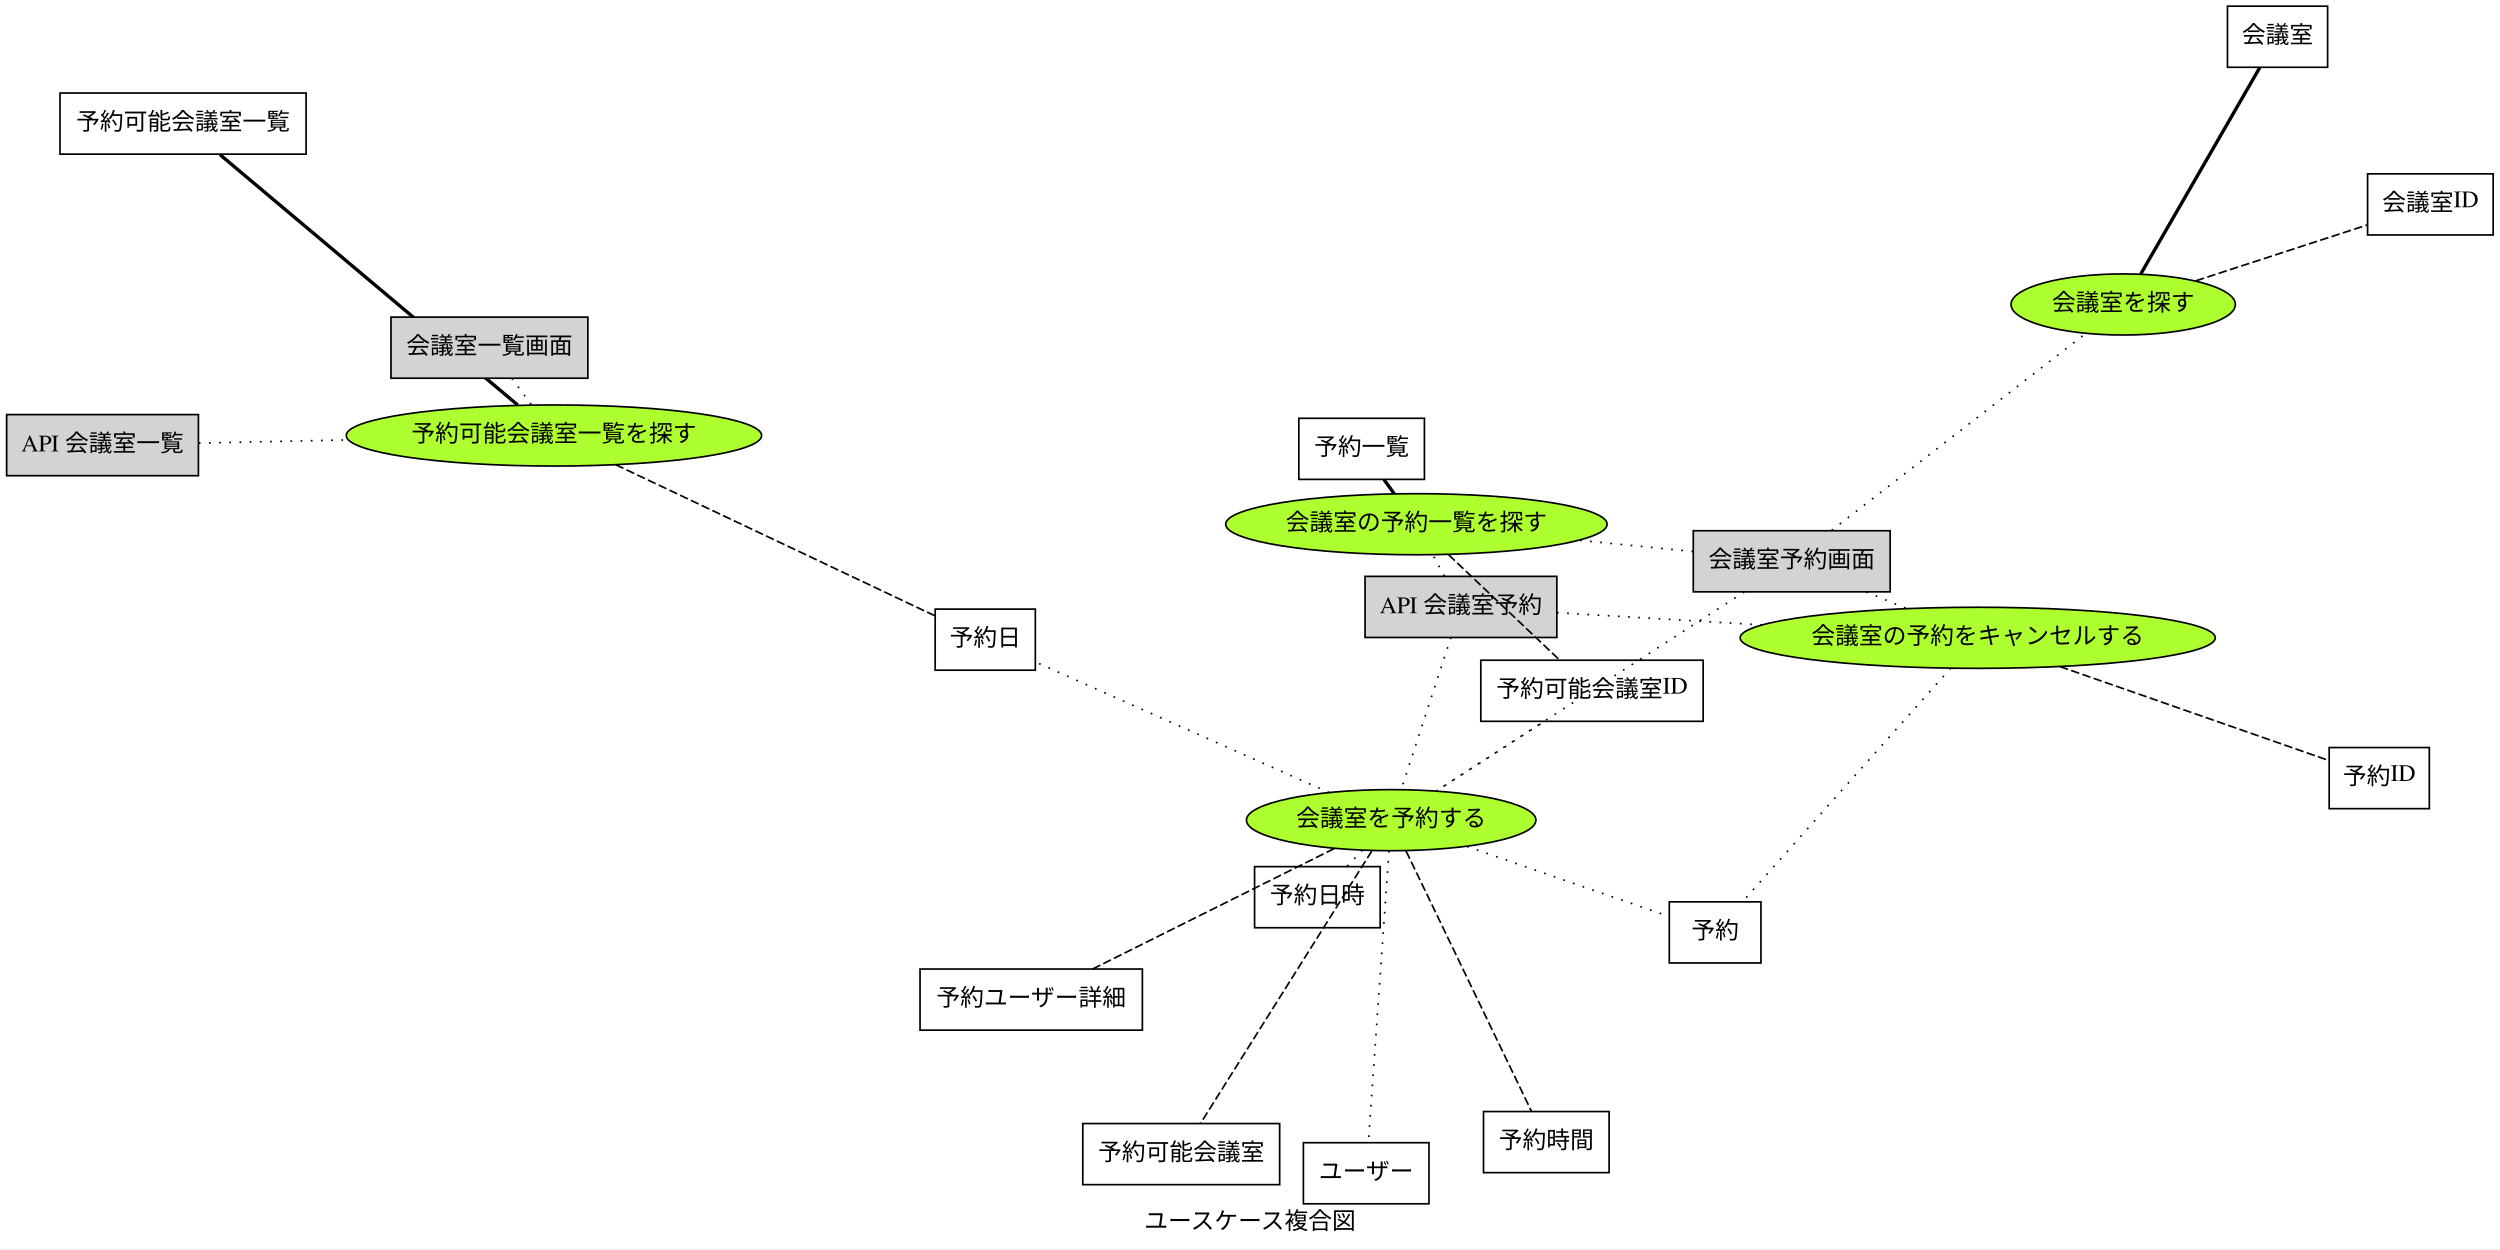
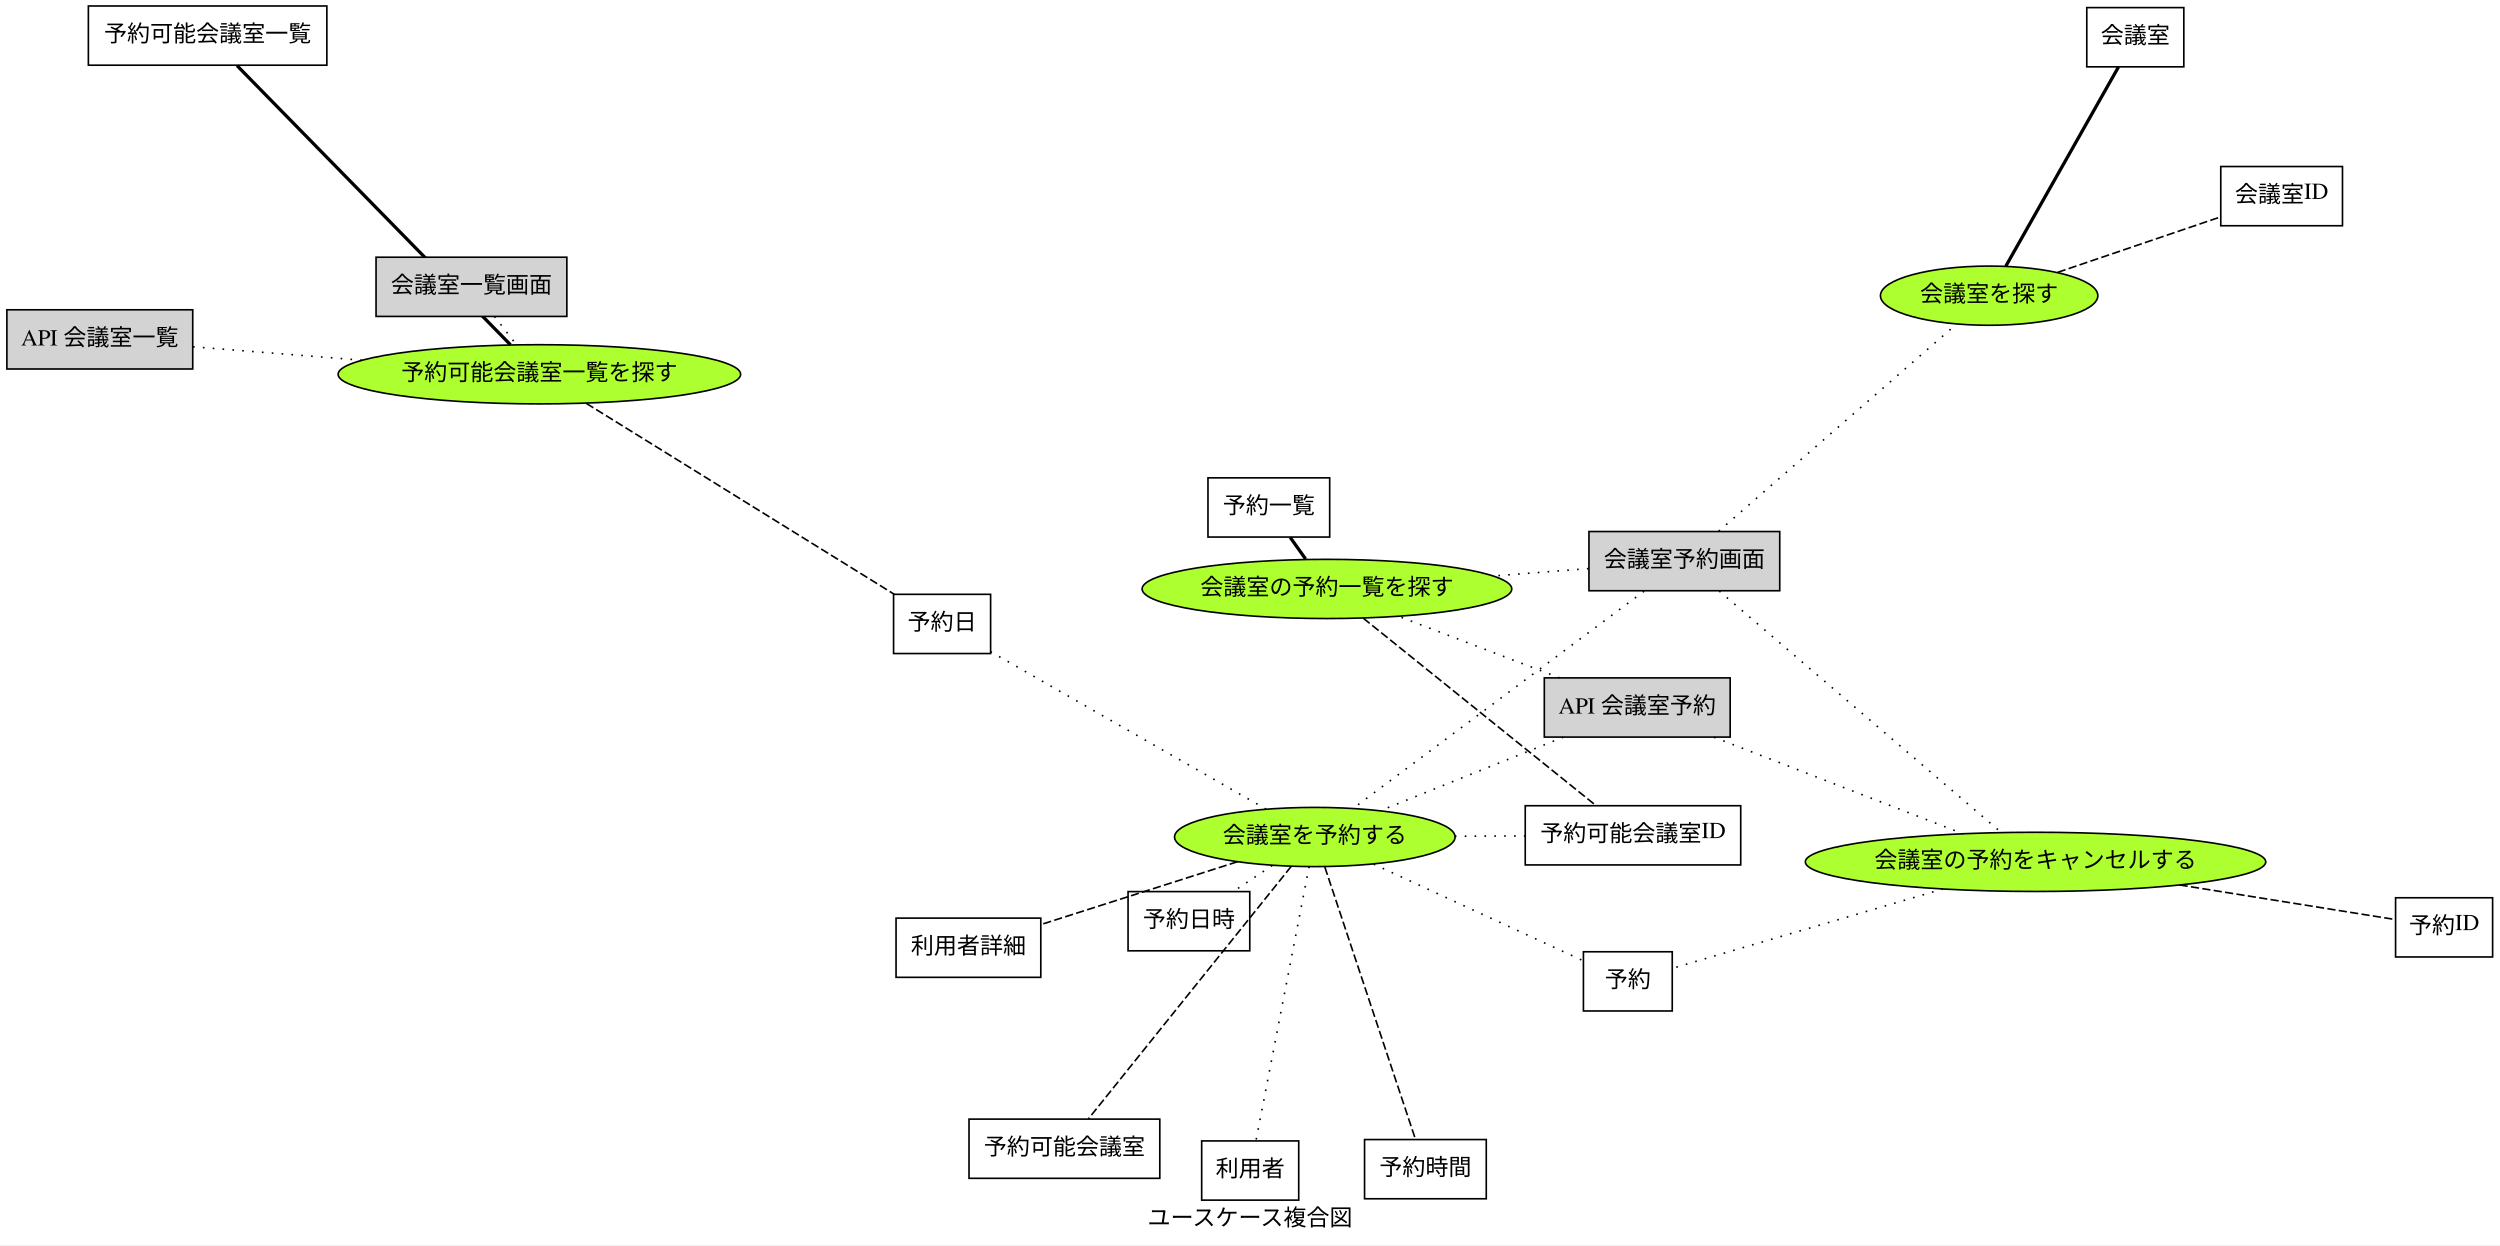
- <svg xmlns="http://www.w3.org/2000/svg" xmlns:xlink="http://www.w3.org/1999/xlink" width="1473px" height="736px" viewBox="0.00 0.00 1473.00 736.00">
-   <g id="graph0" class="graph" transform="scale(1.0 1.0) rotate(0) translate(4 709)">
-     <polygon fill="white" stroke="transparent" points="-4,27 -4,-709 1469,-709 1469,27 -4,27" />
-     <text text-anchor="middle" x="732.5" y="15.2" font-family="Times,serif" font-size="14.00">ユースケース複合図</text>
+ <svg xmlns="http://www.w3.org/2000/svg" xmlns:xlink="http://www.w3.org/1999/xlink" width="1520px" height="757px" viewBox="0.00 0.00 1520.00 757.00">
+   <g id="graph0" class="graph" transform="scale(1.0 1.0) rotate(0) translate(4 730)">
+     <polygon fill="white" stroke="transparent" points="-4,27 -4,-730 1516,-730 1516,27 -4,27" />
+     <text text-anchor="middle" x="756" y="15.2" font-family="Times,serif" font-size="14.00">ユースケース複合図</text>
    <g id="node1" class="node">
      <g id="a_node1">
        <a xlink:href="https://github.com/system-sekkei/library/tree/master/src/main/java/mrs/application/coordinator/reservation/ReservationCoordinator.java" xlink:title="ReservationCoordinator.cancelReservedMeetingRoom(ReservationId)">
-           <ellipse fill="greenyellow" stroke="black" cx="1161.27" cy="-333.2" rx="139.98" ry="18" />
-           <text text-anchor="middle" x="1161.27" y="-329.5" font-family="Times,serif" font-size="14.00">
+           <ellipse fill="greenyellow" stroke="black" cx="1233.6" cy="-205.98" rx="139.98" ry="18" />
+           <text text-anchor="middle" x="1233.6" y="-202.28" font-family="Times,serif" font-size="14.00">
                        会議室の予約をキャンセルする
                    </text>
        </a>
      </g>
    </g>
    <g id="node2" class="node">
      <g id="a_node2">
        <a xlink:title="ReservationId">
-           <polygon fill="none" stroke="black" points="1427.36,-268.54 1368.36,-268.54 1368.36,-232.54 1427.36,-232.54 1427.36,-268.54" />
-           <text text-anchor="middle" x="1397.86" y="-246.84" font-family="Times,serif" font-size="14.00">
+           <polygon fill="none" stroke="black" points="1511.51,-184.16 1452.51,-184.16 1452.51,-148.16 1511.51,-148.16 1511.51,-184.16" />
+           <text text-anchor="middle" x="1482.01" y="-162.46" font-family="Times,serif" font-size="14.00">
                        予約ID
                    </text>
        </a>
      </g>
    </g>
    <g id="edge1" class="edge">
-       <path fill="none" stroke="black" stroke-dasharray="5,2" d="M1209.72,-316.27C1257.31,-299.65 1328.39,-274.81 1368.16,-260.92" />
+       <path fill="none" stroke="black" stroke-dasharray="5,2" d="M1321.18,-191.94C1367,-184.6 1420.11,-176.08 1452.38,-170.91" />
    </g>
    <g id="node3" class="node">
      <g id="a_node3">
        <a xlink:title="Reservation">
-           <polygon fill="none" stroke="black" points="1033.55,-177.62 979.55,-177.62 979.55,-141.62 1033.55,-141.62 1033.55,-177.62" />
-           <text text-anchor="middle" x="1006.55" y="-155.92" font-family="Times,serif" font-size="14.00">予約
+           <polygon fill="none" stroke="black" points="1012.72,-151.33 958.72,-151.33 958.72,-115.33 1012.72,-115.33 1012.72,-151.33" />
+           <text text-anchor="middle" x="985.72" y="-129.63" font-family="Times,serif" font-size="14.00">予約
                    </text>
        </a>
      </g>
    </g>
    <g id="edge2" class="edge">
-       <path fill="none" stroke="black" stroke-dasharray="1,5" d="M1145.3,-315.28C1115.65,-282.01 1052.43,-211.09 1022.67,-177.7" />
+       <path fill="none" stroke="black" stroke-dasharray="1,5" d="M1177.35,-189.5C1125.93,-174.42 1052.08,-152.78 1012.77,-141.26" />
    </g>
    <g id="node4" class="node">
      <g id="a_node4">
        <a xlink:title="ReservationsController">
-           <polygon fill="lightgray" stroke="black" points="913.28,-369.4 800.28,-369.4 800.28,-333.4 913.28,-333.4 913.28,-369.4" />
-           <text text-anchor="middle" x="856.78" y="-347.7" font-family="Times,serif" font-size="14.00">API
+           <polygon fill="lightgray" stroke="black" points="1047.94,-317.85 934.94,-317.85 934.94,-281.85 1047.94,-281.85 1047.94,-317.85" />
+           <text text-anchor="middle" x="991.44" y="-296.15" font-family="Times,serif" font-size="14.00">API
                        会議室予約
                    </text>
        </a>
      </g>
    </g>
    <g id="edge3" class="edge">
-       <path fill="none" stroke="black" stroke-dasharray="1,5" d="M913.34,-348.02C947.39,-345.99 992.19,-343.31 1034.32,-340.79" />
+       <path fill="none" stroke="black" stroke-dasharray="1,5" d="M1038.13,-281.75C1081.84,-264.81 1146.66,-239.68 1189.5,-223.07" />
    </g>
    <g id="node6" class="node">
      <g id="a_node6">
        <a xlink:href="https://github.com/system-sekkei/library/tree/master/src/main/java/mrs/application/coordinator/reservation/ReservationCoordinator.java" xlink:title="ReservationCoordinator.reserveMeetingRoom(ReservedTime, ReservableRoom, ReservationUserDetails)">
-           <ellipse fill="greenyellow" stroke="black" cx="815.69" cy="-225.76" rx="85.29" ry="18" />
-           <text text-anchor="middle" x="815.69" y="-222.06" font-family="Times,serif" font-size="14.00">
+           <ellipse fill="greenyellow" stroke="black" cx="795.41" cy="-221.1" rx="85.29" ry="18" />
+           <text text-anchor="middle" x="795.41" y="-217.4" font-family="Times,serif" font-size="14.00">
                        会議室を予約する
                    </text>
        </a>
      </g>
    </g>
    <g id="edge13" class="edge">
-       <path fill="none" stroke="black" stroke-dasharray="1,5" d="M850.89,-333.4C843.08,-309.52 829.37,-267.6 821.57,-243.73" />
+       <path fill="none" stroke="black" stroke-dasharray="1,5" d="M946.47,-281.78C912.9,-268.3 867.44,-250.04 835.19,-237.08" />
    </g>
    <g id="node21" class="node">
      <g id="a_node21">
        <a xlink:href="https://github.com/system-sekkei/library/tree/master/src/main/java/mrs/application/coordinator/reservation/ReservationCoordinator.java" xlink:title="ReservationCoordinator.searchReservations(ReservableRoomId)">
-           <ellipse fill="greenyellow" stroke="black" cx="830.54" cy="-400.13" rx="112.38" ry="18" />
-           <text text-anchor="middle" x="830.54" y="-396.43" font-family="Times,serif" font-size="14.00">
+           <ellipse fill="greenyellow" stroke="black" cx="802.78" cy="-371.92" rx="112.38" ry="18" />
+           <text text-anchor="middle" x="802.78" y="-368.22" font-family="Times,serif" font-size="14.00">
                        会議室の予約一覧を探す
                    </text>
        </a>
      </g>
    </g>
    <g id="edge24" class="edge">
-       <path fill="none" stroke="black" stroke-dasharray="1,5" d="M847.01,-369.55C844.79,-373.66 842.44,-378.03 840.23,-382.13" />
+       <path fill="none" stroke="black" stroke-dasharray="1,5" d="M944.32,-317.85C914.31,-329.32 875.7,-344.07 846.39,-355.26" />
    </g>
    <g id="node5" class="node">
      <g id="a_node5">
        <a xlink:title="ReservationsController">
-           <polygon fill="lightgray" stroke="black" points="1109.68,-396.29 993.68,-396.29 993.68,-360.29 1109.68,-360.29 1109.68,-396.29" />
-           <text text-anchor="middle" x="1051.68" y="-374.59" font-family="Times,serif" font-size="14.00">
+           <polygon fill="lightgray" stroke="black" points="1078.08,-406.83 962.08,-406.83 962.08,-370.83 1078.08,-370.83 1078.08,-406.83" />
+           <text text-anchor="middle" x="1020.08" y="-385.13" font-family="Times,serif" font-size="14.00">
                        会議室予約画面
                    </text>
        </a>
      </g>
    </g>
    <g id="edge4" class="edge">
-       <path fill="none" stroke="black" stroke-dasharray="1,5" d="M1095.62,-360.21C1103.48,-356.98 1111.65,-353.61 1119.45,-350.41" />
+       <path fill="none" stroke="black" stroke-dasharray="1,5" d="M1041.33,-370.63C1082.36,-335.49 1172.03,-258.7 1212.75,-223.84" />
    </g>
    <g id="edge14" class="edge">
-       <path fill="none" stroke="black" stroke-dasharray="1,5" d="M1023.68,-360.19C977.78,-330.52 887.12,-271.93 842.2,-242.9" />
+       <path fill="none" stroke="black" stroke-dasharray="1,5" d="M995.61,-370.56C952.05,-338.04 861.63,-270.54 818.84,-238.59" />
    </g>
    <g id="node14" class="node">
      <g id="a_node14">
        <a xlink:href="https://github.com/system-sekkei/library/tree/master/src/main/java/mrs/application/coordinator/reservation/ReservationCoordinator.java" xlink:title="ReservationCoordinator.searchMeetingRoom(RoomId)">
-           <ellipse fill="greenyellow" stroke="black" cx="1246.99" cy="-529.61" rx="66.09" ry="18" />
-           <text text-anchor="middle" x="1246.99" y="-525.91" font-family="Times,serif" font-size="14.00">
+           <ellipse fill="greenyellow" stroke="black" cx="1205.4" cy="-550.23" rx="66.09" ry="18" />
+           <text text-anchor="middle" x="1205.4" y="-546.53" font-family="Times,serif" font-size="14.00">
                        会議室を探す
                    </text>
        </a>
      </g>
    </g>
    <g id="edge17" class="edge">
-       <path fill="none" stroke="black" stroke-dasharray="1,5" d="M1075.24,-396.54C1113.29,-426.02 1187.74,-483.7 1224.85,-512.46" />
+       <path fill="none" stroke="black" stroke-dasharray="1,5" d="M1040.97,-407.03C1076.95,-438.36 1150.09,-502.07 1185.42,-532.83" />
    </g>
    <g id="edge25" class="edge">
-       <path fill="none" stroke="black" stroke-dasharray="1,5" d="M993.58,-384.03C972.98,-386.06 949.21,-388.41 926.31,-390.67" />
+       <path fill="none" stroke="black" stroke-dasharray="1,5" d="M961.84,-384.3C943.99,-382.91 923.81,-381.34 903.96,-379.8" />
    </g>
    <g id="edge8" class="edge">
-       <path fill="none" stroke="black" stroke-dasharray="1,5" d="M860.44,-210.25C897.35,-197.46 948.51,-179.73 979.47,-169" />
+       <path fill="none" stroke="black" stroke-dasharray="1,5" d="M831.21,-204.59C868.25,-187.51 925.27,-161.21 958.7,-145.8" />
    </g>
    <g id="node7" class="node">
      <g id="a_node7">
        <a xlink:title="ReservationUserDetails">
-           <polygon fill="none" stroke="black" points="669.09,-138.04 538.09,-138.04 538.09,-102.04 669.09,-102.04 669.09,-138.04" />
-           <text text-anchor="middle" x="603.59" y="-116.34" font-family="Times,serif" font-size="14.00">
-                         予約ユーザー詳細
+           <polygon fill="none" stroke="black" points="628.8,-171.78 540.8,-171.78 540.8,-135.78 628.8,-135.78 628.8,-171.78" />
+           <text text-anchor="middle" x="584.8" y="-150.08" font-family="Times,serif" font-size="14.00">利用者詳細
                    </text>
        </a>
      </g>
    </g>
    <g id="edge5" class="edge">
-       <path fill="none" stroke="black" stroke-dasharray="5,2" d="M782.08,-209.01C743.3,-189.68 679.77,-158.01 639.88,-138.13" />
+       <path fill="none" stroke="black" stroke-dasharray="5,2" d="M748.41,-206.08C712.76,-194.68 664.11,-179.13 629.14,-167.95" />
    </g>
    <g id="node8" class="node">
      <g id="a_node8">
        <a xlink:title="ReservedTime">
-           <polygon fill="none" stroke="black" points="944.08,-54.08 870.08,-54.08 870.08,-18.08 944.08,-18.08 944.08,-54.08" />
-           <text text-anchor="middle" x="907.08" y="-32.38" font-family="Times,serif" font-size="14.00">予約時間
+           <polygon fill="none" stroke="black" points="899.65,-37.15 825.65,-37.15 825.65,-1.15 899.65,-1.15 899.65,-37.15" />
+           <text text-anchor="middle" x="862.65" y="-15.45" font-family="Times,serif" font-size="14.00">予約時間
                    </text>
        </a>
      </g>
    </g>
    <g id="edge6" class="edge">
-       <path fill="none" stroke="black" stroke-dasharray="5,2" d="M824.45,-207.57C841.92,-171.32 880.9,-90.42 898.34,-54.21" />
+       <path fill="none" stroke="black" stroke-dasharray="5,2" d="M801.5,-202.82C814.3,-164.37 843.88,-75.53 856.62,-37.24" />
    </g>
    <g id="node9" class="node">
      <g id="a_node9">
        <a xlink:title="ReservableRoom">
-           <polygon fill="none" stroke="black" points="749.98,-47 633.98,-47 633.98,-11 749.98,-11 749.98,-47" />
-           <text text-anchor="middle" x="691.98" y="-25.3" font-family="Times,serif" font-size="14.00">
+           <polygon fill="none" stroke="black" points="701.16,-49.58 585.16,-49.58 585.16,-13.58 701.16,-13.58 701.16,-49.58" />
+           <text text-anchor="middle" x="643.16" y="-27.88" font-family="Times,serif" font-size="14.00">
                        予約可能会議室
                    </text>
        </a>
      </g>
    </g>
    <g id="edge7" class="edge">
-       <path fill="none" stroke="black" stroke-dasharray="5,2" d="M804.28,-207.6C780.71,-170.12 726.91,-84.56 703.36,-47.12" />
+       <path fill="none" stroke="black" stroke-dasharray="5,2" d="M781.09,-203.27C752.14,-167.24 686.97,-86.11 657.78,-49.78" />
    </g>
    <g id="node10" class="node">
      <g id="a_node10">
        <a xlink:title="User">
-           <polygon fill="none" stroke="black" points="837.95,-35.72 763.95,-35.72 763.95,0.28 837.95,0.28 837.95,-35.72" />
-           <text text-anchor="middle" x="800.95" y="-14.02" font-family="Times,serif" font-size="14.00">ユーザー
+           <polygon fill="none" stroke="black" points="785.62,-36.32 726.62,-36.32 726.62,-0.32 785.62,-0.32 785.62,-36.32" />
+           <text text-anchor="middle" x="756.12" y="-14.62" font-family="Times,serif" font-size="14.00">利用者
                    </text>
        </a>
      </g>
    </g>
    <g id="edge9" class="edge">
-       <path fill="none" stroke="black" stroke-dasharray="1,5" d="M814.41,-207.66C811.62,-168.32 805.04,-75.37 802.24,-35.93" />
+       <path fill="none" stroke="black" stroke-dasharray="1,5" d="M791.92,-203.11C784.49,-164.72 767.13,-75.18 759.65,-36.57" />
    </g>
    <g id="node11" class="node">
      <g id="a_node11">
        <a xlink:title="ReservedDateTime">
-           <polygon fill="none" stroke="black" points="809.2,-198.38 735.2,-198.38 735.2,-162.38 809.2,-162.38 809.2,-198.38" />
-           <text text-anchor="middle" x="772.2" y="-176.68" font-family="Times,serif" font-size="14.00">予約日時
+           <polygon fill="none" stroke="black" points="755.86,-187.91 681.86,-187.91 681.86,-151.91 755.86,-151.91 755.86,-187.91" />
+           <text text-anchor="middle" x="718.86" y="-166.21" font-family="Times,serif" font-size="14.00">予約日時
                    </text>
        </a>
      </g>
    </g>
    <g id="edge10" class="edge">
-       <path fill="none" stroke="black" stroke-dasharray="1,5" d="M798.75,-208.09C795.7,-204.9 792.52,-201.58 789.45,-198.38" />
+       <path fill="none" stroke="black" stroke-dasharray="1,5" d="M769.49,-203.77C761.86,-198.67 753.49,-193.07 745.79,-187.92" />
    </g>
    <g id="node12" class="node">
      <g id="a_node12">
        <a xlink:title="ReservedDate">
-           <polygon fill="none" stroke="black" points="606.01,-350.12 547.01,-350.12 547.01,-314.12 606.01,-314.12 606.01,-350.12" />
-           <text text-anchor="middle" x="576.51" y="-328.42" font-family="Times,serif" font-size="14.00">予約日
+           <polygon fill="none" stroke="black" points="598.29,-368.65 539.29,-368.65 539.29,-332.65 598.29,-332.65 598.29,-368.65" />
+           <text text-anchor="middle" x="568.79" y="-346.95" font-family="Times,serif" font-size="14.00">予約日
                    </text>
        </a>
      </g>
    </g>
    <g id="edge11" class="edge">
-       <path fill="none" stroke="black" stroke-dasharray="1,5" d="M779.11,-242.03C731.73,-263.1 650.07,-299.41 606.29,-318.88" />
+       <path fill="none" stroke="black" stroke-dasharray="1,5" d="M765.78,-238.04C722.35,-262.86 641.86,-308.88 598.42,-333.71" />
    </g>
    <g id="node13" class="node">
      <g id="a_node13">
        <a xlink:title="ReservableRoomId">
-           <polygon fill="none" stroke="black" points="999.49,-320 868.49,-320 868.49,-284 999.49,-284 999.49,-320" />
-           <text text-anchor="middle" x="933.99" y="-298.3" font-family="Times,serif" font-size="14.00">
+           <polygon fill="none" stroke="black" points="1054.35,-240.12 923.35,-240.12 923.35,-204.12 1054.35,-204.12 1054.35,-240.12" />
+           <text text-anchor="middle" x="988.85" y="-218.42" font-family="Times,serif" font-size="14.00">
                        予約可能会議室ID
                    </text>
        </a>
      </g>
    </g>
    <g id="edge12" class="edge">
-       <path fill="none" stroke="black" stroke-dasharray="1,5" d="M842.24,-242.87C861.18,-255.07 886.6,-271.46 905.88,-283.88" />
+       <path fill="none" stroke="black" stroke-dasharray="1,5" d="M880.54,-221.55C894.83,-221.62 909.46,-221.7 923.17,-221.77" />
    </g>
    <g id="node16" class="node">
      <g id="a_node16">
        <a xlink:title="RoomId">
-           <polygon fill="none" stroke="black" points="1464.98,-606.57 1390.98,-606.57 1390.98,-570.57 1464.98,-570.57 1464.98,-606.57" />
-           <text text-anchor="middle" x="1427.98" y="-584.87" font-family="Times,serif" font-size="14.00">
+           <polygon fill="none" stroke="black" points="1420.23,-628.75 1346.23,-628.75 1346.23,-592.75 1420.23,-592.75 1420.23,-628.75" />
+           <text text-anchor="middle" x="1383.23" y="-607.05" font-family="Times,serif" font-size="14.00">
                        会議室ID
                    </text>
        </a>
      </g>
    </g>
    <g id="edge16" class="edge">
-       <path fill="none" stroke="black" stroke-dasharray="5,2" d="M1289.89,-543.58C1320.62,-553.6 1361.59,-566.94 1390.91,-576.49" />
+       <path fill="none" stroke="black" stroke-dasharray="5,2" d="M1247.09,-564.42C1277.07,-574.62 1317.13,-588.25 1346.03,-598.09" />
    </g>
    <g id="node15" class="node">
      <g id="a_node15">
        <a xlink:title="MeetingRoom">
-           <polygon fill="none" stroke="black" points="1367.43,-705.36 1308.43,-705.36 1308.43,-669.36 1367.43,-669.36 1367.43,-705.36" />
-           <text text-anchor="middle" x="1337.93" y="-683.66" font-family="Times,serif" font-size="14.00">会議室
+           <polygon fill="none" stroke="black" points="1323.76,-725.37 1264.76,-725.37 1264.76,-689.37 1323.76,-689.37 1323.76,-725.37" />
+           <text text-anchor="middle" x="1294.26" y="-703.67" font-family="Times,serif" font-size="14.00">会議室
                    </text>
        </a>
      </g>
    </g>
    <g id="edge15" class="edge">
-       <path fill="none" stroke="black" stroke-width="2" d="M1327.5,-669.26C1309.96,-638.84 1274.76,-577.78 1257.3,-547.5" />
+       <path fill="none" stroke="black" stroke-width="2" d="M1284.06,-689.34C1266.92,-659.03 1232.53,-598.22 1215.47,-568.05" />
    </g>
    <g id="node17" class="node">
      <g id="a_node17">
        <a xlink:href="https://github.com/system-sekkei/library/tree/master/src/main/java/mrs/application/coordinator/reservation/ReservationCoordinator.java" xlink:title="ReservationCoordinator.searchReservableRooms(ReservedDate)">
-           <ellipse fill="greenyellow" stroke="black" cx="322.38" cy="-452.4" rx="122.38" ry="18" />
-           <text text-anchor="middle" x="322.38" y="-448.7" font-family="Times,serif" font-size="14.00">
+           <ellipse fill="greenyellow" stroke="black" cx="323.94" cy="-502.43" rx="122.38" ry="18" />
+           <text text-anchor="middle" x="323.94" y="-498.73" font-family="Times,serif" font-size="14.00">
                        予約可能会議室一覧を探す
                    </text>
        </a>
      </g>
    </g>
    <g id="edge19" class="edge">
-       <path fill="none" stroke="black" stroke-dasharray="5,2" d="M358.79,-435.17C409.44,-411.2 500.17,-368.26 546.9,-346.14" />
+       <path fill="none" stroke="black" stroke-dasharray="5,2" d="M352.5,-484.72C399.43,-455.63 492.34,-398.03 539.64,-368.71" />
    </g>
    <g id="node18" class="node">
      <g id="a_node18">
        <a xlink:title="ReservableRooms">
-           <polygon fill="none" stroke="black" points="176.35,-654.18 31.35,-654.18 31.35,-618.18 176.35,-618.18 176.35,-654.18" />
-           <text text-anchor="middle" x="103.85" y="-632.48" font-family="Times,serif" font-size="14.00">
+           <polygon fill="none" stroke="black" points="194.73,-726.36 49.73,-726.36 49.73,-690.36 194.73,-690.36 194.73,-726.36" />
+           <text text-anchor="middle" x="122.23" y="-704.66" font-family="Times,serif" font-size="14.00">
                        予約可能会議室一覧
                    </text>
        </a>
      </g>
    </g>
    <g id="edge18" class="edge">
-       <path fill="none" stroke="black" stroke-width="2" d="M125.6,-617.89C167.6,-582.57 259.37,-505.39 301.04,-470.35" />
+       <path fill="none" stroke="black" stroke-width="2" d="M140.13,-690.08C178.5,-650.91 268.29,-559.24 306.37,-520.37" />
    </g>
    <g id="node19" class="node">
      <g id="a_node19">
        <a xlink:title="RoomsController">
-           <polygon fill="lightgray" stroke="black" points="112.91,-464.72 -0.09,-464.72 -0.09,-428.72 112.91,-428.72 112.91,-464.72" />
-           <text text-anchor="middle" x="56.41" y="-443.02" font-family="Times,serif" font-size="14.00">API
+           <polygon fill="lightgray" stroke="black" points="113.18,-541.65 0.18,-541.65 0.18,-505.65 113.18,-505.65 113.18,-541.65" />
+           <text text-anchor="middle" x="56.68" y="-519.95" font-family="Times,serif" font-size="14.00">API
                        会議室一覧
                    </text>
        </a>
      </g>
    </g>
    <g id="edge20" class="edge">
-       <path fill="none" stroke="black" stroke-dasharray="1,5" d="M113.14,-447.93C138.93,-448.48 170.49,-449.16 201.2,-449.81" />
+       <path fill="none" stroke="black" stroke-dasharray="1,5" d="M113.36,-519.15C143.31,-516.77 181.1,-513.77 216.36,-510.97" />
    </g>
    <g id="node20" class="node">
      <g id="a_node20">
        <a xlink:title="RoomsController">
-           <polygon fill="lightgray" stroke="black" points="342.37,-522.15 226.37,-522.15 226.37,-486.15 342.37,-486.15 342.37,-522.15" />
-           <text text-anchor="middle" x="284.37" y="-500.45" font-family="Times,serif" font-size="14.00">
+           <polygon fill="lightgray" stroke="black" points="340.64,-573.61 224.64,-573.61 224.64,-537.61 340.64,-537.61 340.64,-573.61" />
+           <text text-anchor="middle" x="282.64" y="-551.91" font-family="Times,serif" font-size="14.00">
                        会議室一覧画面
                    </text>
        </a>
      </g>
    </g>
    <g id="edge21" class="edge">
-       <path fill="none" stroke="black" stroke-dasharray="1,5" d="M297.66,-486.05C301.35,-481.04 305.34,-475.6 309.03,-470.58" />
+       <path fill="none" stroke="black" stroke-dasharray="1,5" d="M296.62,-537.61C300.93,-532.06 305.66,-525.96 309.97,-520.41" />
    </g>
    <g id="edge23" class="edge">
-       <path fill="none" stroke="black" stroke-dasharray="5,2" d="M849.52,-382.13C868.07,-364.54 896.16,-337.89 914.79,-320.22" />
+       <path fill="none" stroke="black" stroke-dasharray="5,2" d="M824.85,-354.15C860.47,-325.47 930.25,-269.29 966.22,-240.33" />
    </g>
    <g id="node22" class="node">
      <g id="a_node22">
        <a xlink:title="Reservations">
-           <polygon fill="none" stroke="black" points="835.27,-462.54 761.27,-462.54 761.27,-426.54 835.27,-426.54 835.27,-462.54" />
-           <text text-anchor="middle" x="798.27" y="-440.84" font-family="Times,serif" font-size="14.00">予約一覧
+           <polygon fill="none" stroke="black" points="804.45,-439.47 730.45,-439.47 730.45,-403.47 804.45,-403.47 804.45,-439.47" />
+           <text text-anchor="middle" x="767.45" y="-417.77" font-family="Times,serif" font-size="14.00">予約一覧
                    </text>
        </a>
      </g>
    </g>
    <g id="edge22" class="edge">
-       <path fill="none" stroke="black" stroke-width="2" d="M811.4,-426.48C813.42,-423.69 815.51,-420.82 817.53,-418.03" />
+       <path fill="none" stroke="black" stroke-width="2" d="M780.41,-403.3C783.48,-398.99 786.76,-394.4 789.83,-390.09" />
    </g>
  </g>
</svg>
